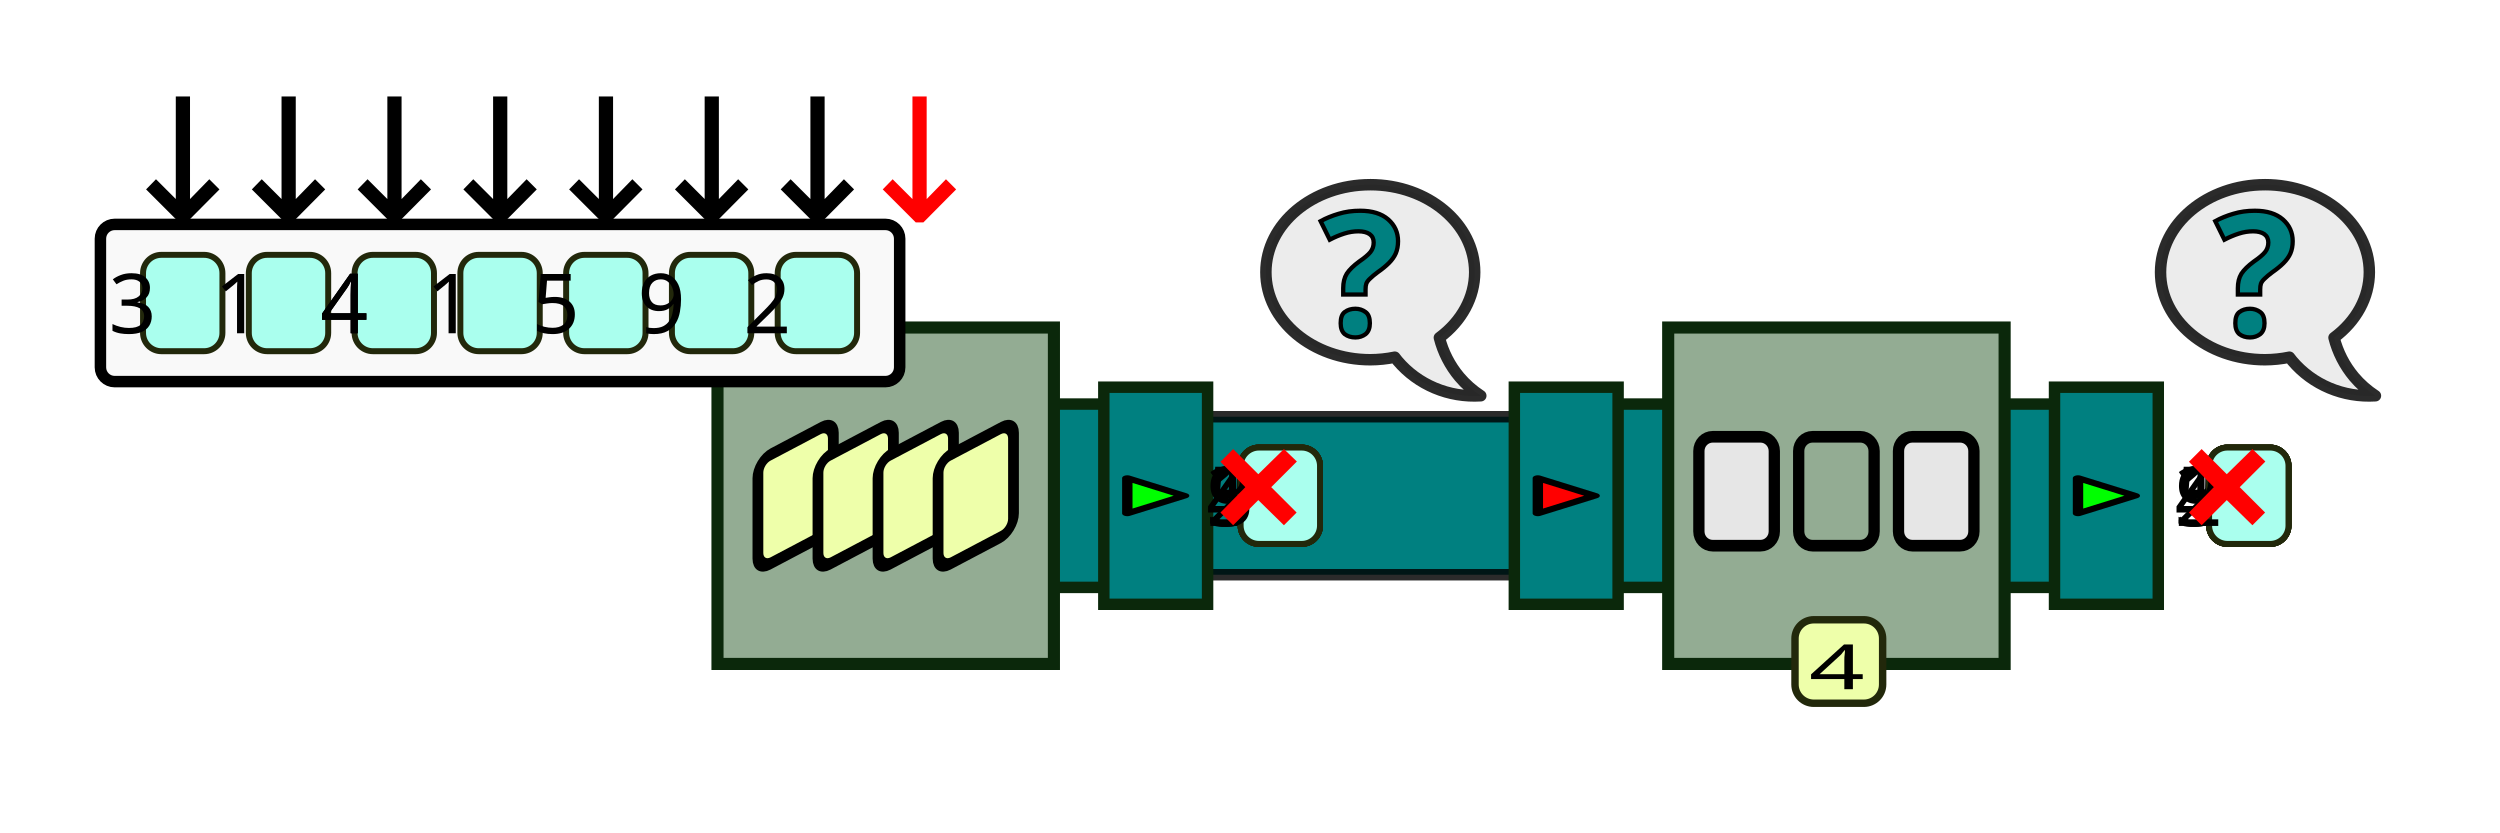
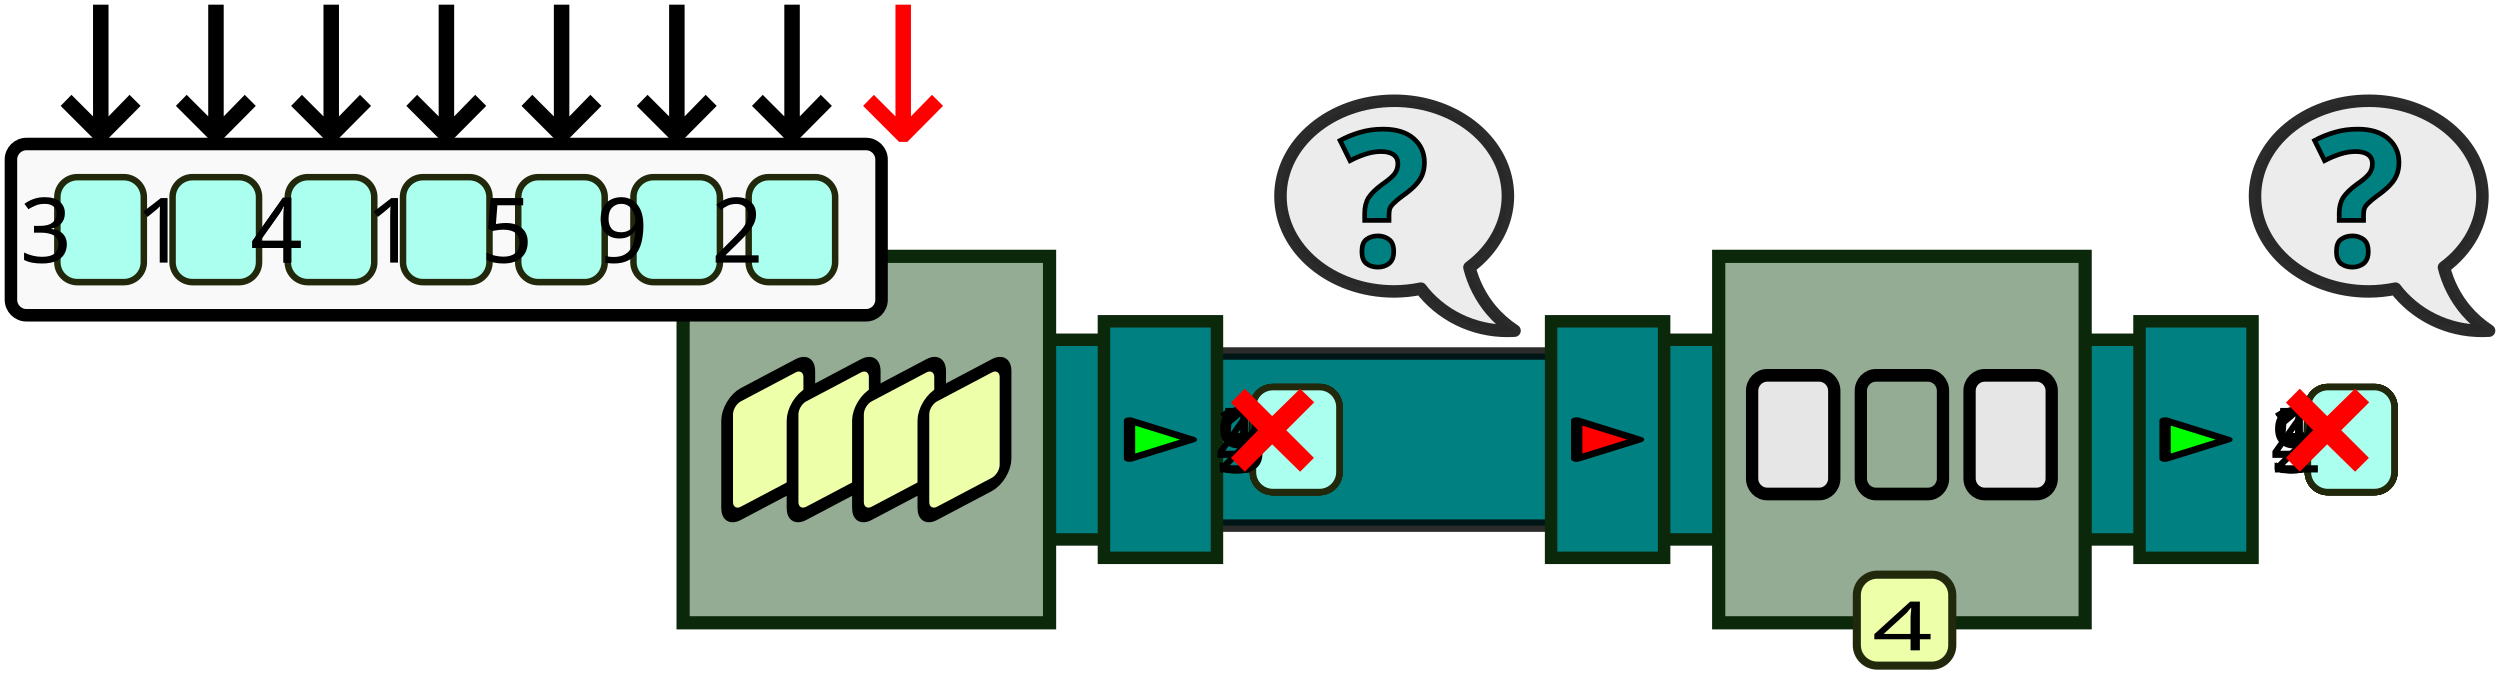
- <svg xmlns="http://www.w3.org/2000/svg" width="581.484" height="193.586" viewBox="0 0 153.851 51.22" version="1.1" id="svg1133">
+ <svg xmlns="http://www.w3.org/2000/svg" width="533.822" height="143.992" viewBox="0 0 141.24 38.098" version="1.1" id="svg1133">
  <defs id="defs1127" />
-   <g id="layer2" transform="translate(-4.463446,-5.207454)">
+   <g id="layer2" transform="translate(-10.0257,-10.88111)">
    <text xml:space="preserve" style="font-style:normal;font-weight:normal;font-size:3.693px;line-height:1.25;font-family:sans-serif;letter-spacing:0px;word-spacing:0px;fill:#000000;fill-opacity:1;stroke:none;stroke-width:0.265" x="162.525" y="8.779" id="text7358">
      <tspan id="tspan7356" x="162.525" y="8.779" style="stroke-width:0.265">BG,Arrow0</tspan>
      <tspan x="162.525" y="13.396" style="stroke-width:0.265" id="tspan7360">+Pull0</tspan>
      <tspan x="162.525" y="18.012" style="stroke-width:0.265" id="tspan7387">+Pull1</tspan>
      <tspan x="162.525" y="22.629" style="stroke-width:0.265" id="tspan7627">BG,Pull0,Pull1,Arrow1,V03</tspan>
      <tspan x="162.525" y="27.245" style="stroke-width:0.265" id="tspan7640">BG,Arrow1,V13</tspan>
      <tspan x="162.525" y="31.862" style="stroke-width:0.265" id="tspan7789">BG,Arrow1</tspan>
      <tspan x="162.525" y="36.478" style="stroke-width:0.265" id="tspan7791">+Pull0</tspan>
      <tspan x="162.525" y="41.095" style="stroke-width:0.265" id="tspan7793">+Pull1</tspan>
      <tspan x="162.525" y="45.712" style="stroke-width:0.265" id="tspan7797">BG,Pull0,Pull1,Arrow2,V01</tspan>
      <tspan x="162.525" y="50.328" style="stroke-width:0.265" id="tspan7799">BG,Pull0,Arrow2</tspan>
      <tspan x="162.525" y="54.945" style="stroke-width:0.265" id="tspan7801">+Pull1</tspan>
      <tspan x="162.525" y="59.561" style="stroke-width:0.265" id="tspan7803">BG,Pull0,Pull1,Arrow3,V04</tspan>
      <tspan x="162.525" y="64.178" style="stroke-width:0.265" id="tspan7986">BG,Pull0,Arrow3</tspan>
      <tspan x="162.525" y="68.794" style="stroke-width:0.265" id="tspan7988">+Pull1</tspan>
      <tspan x="162.525" y="73.411" style="stroke-width:0.265" id="tspan7992">BG,Pull0,Pull1,Arrow4,V01</tspan>
      <tspan x="162.525" y="78.027" style="stroke-width:0.265" id="tspan7994">BG,Pull0,Arrow4</tspan>
      <tspan x="162.525" y="82.644" style="stroke-width:0.265" id="tspan8423">+Pull1</tspan>
      <tspan x="162.525" y="87.26" style="stroke-width:0.265" id="tspan8427">BG,Pull0,Pull1,Arrow5,V05</tspan>
      <tspan x="162.525" y="91.877" style="stroke-width:0.265" id="tspan7996">BG,Arrow5,V15</tspan>
      <tspan x="162.525" y="96.494" style="stroke-width:0.265" id="tspan7851">BG,Arrow5</tspan>
      <tspan x="162.525" y="101.11" style="stroke-width:0.265" id="tspan8411">+Pull0</tspan>
      <tspan x="162.525" y="105.727" style="stroke-width:0.265" id="tspan8413">+Pull1</tspan>
      <tspan x="162.525" y="110.343" style="stroke-width:0.265" id="tspan8415">BG,Pull0,Pull1,Arrow6,V09</tspan>
      <tspan x="162.525" y="114.96" style="stroke-width:0.265" id="tspan8417">BG,Pull0,Arrow6</tspan>
      <tspan x="162.525" y="119.576" style="stroke-width:0.265" id="tspan8419">+Pull1</tspan>
      <tspan x="162.525" y="124.193" style="stroke-width:0.265" id="tspan8437">BG,Pull0,Pull1,Arrow7,V02</tspan>
      <tspan x="162.525" y="128.809" style="stroke-width:0.265" id="tspan8439">BG,Pull0,Arrow7</tspan>
      <tspan x="162.525" y="133.426" style="stroke-width:0.265" id="tspan8441">+Pull1</tspan>
      <tspan x="162.525" y="138.043" style="stroke-width:0.265" id="tspan8443">BG,Pull0,Pull1,Arrow7,V0X</tspan>
      <tspan x="162.525" y="142.659" style="stroke-width:0.265" id="tspan8445">BG,Arrow7,V1X</tspan>
      <tspan x="162.525" y="147.276" style="stroke-width:0.265" id="tspan8421" />
    </text>
  </g>
-   <g id="g7650" style="display:inline" transform="translate(-4.463446,-5.207454)">
+   <g id="g7650" style="display:inline" transform="translate(-10.0257,-10.88111)">
    <g transform="matrix(0.2822222,0,0,0.2822222,50.02945,-332.4962)" id="g7648">
      <rect y="1294.182" x="320.256" height="21.011" width="17.311" id="rect7642" style="fill:#aaffee;fill-opacity:1;stroke:#22280b;stroke-width:1.3;stroke-miterlimit:4;stroke-dasharray:none;stroke-dashoffset:0;stroke-opacity:1" ry="3.993" />
      <text transform="scale(1.003881,0.9961336)" xml:space="preserve" style="font-style:normal;font-weight:normal;line-height:0%;font-family:sans-serif;letter-spacing:0px;word-spacing:0px;fill:#000000;fill-opacity:1;stroke:none;stroke-width:0.709;stroke-miterlimit:4;stroke-dasharray:none" x="327.68" y="1316.371" id="text7646">
        <tspan style="font-style:normal;font-size:18.163px;line-height:1.25;font-family:sans-serif;text-align:center;text-anchor:middle;stroke-width:0.709;stroke-miterlimit:4;stroke-dasharray:none" id="tspan7644" x="327.68" y="1316.371">3</tspan>
      </text>
    </g>
  </g>
-   <g id="g7660" style="display:inline" transform="translate(-4.463446,-5.207454)">
+   <g id="g7660" style="display:inline" transform="translate(-10.0257,-10.88111)">
    <g id="g7658" transform="matrix(0.2822222,0,0,0.2822222,50.02945,-332.4962)">
      <rect ry="3.993" style="fill:#aaffee;fill-opacity:1;stroke:#22280b;stroke-width:1.3;stroke-miterlimit:4;stroke-dasharray:none;stroke-dashoffset:0;stroke-opacity:1" id="rect7652" width="17.311" height="21.011" x="320.256" y="1294.182" />
      <text id="text7656" y="1316.371" x="327.68" style="font-style:normal;font-weight:normal;line-height:0%;font-family:sans-serif;letter-spacing:0px;word-spacing:0px;fill:#000000;fill-opacity:1;stroke:none;stroke-width:0.709;stroke-miterlimit:4;stroke-dasharray:none" xml:space="preserve" transform="scale(1.003881,0.9961336)">
        <tspan y="1316.371" x="327.68" id="tspan7654" style="font-style:normal;font-size:18.163px;line-height:1.25;font-family:sans-serif;text-align:center;text-anchor:middle;stroke-width:0.709;stroke-miterlimit:4;stroke-dasharray:none">1</tspan>
      </text>
    </g>
  </g>
-   <g style="display:inline" id="g7670" transform="translate(-4.463446,-5.207454)">
+   <g style="display:inline" id="g7670" transform="translate(-10.0257,-10.88111)">
    <g transform="matrix(0.2822222,0,0,0.2822222,50.02945,-332.4962)" id="g7668">
      <rect y="1294.182" x="320.256" height="21.011" width="17.311" id="rect7662" style="fill:#aaffee;fill-opacity:1;stroke:#22280b;stroke-width:1.3;stroke-miterlimit:4;stroke-dasharray:none;stroke-dashoffset:0;stroke-opacity:1" ry="3.993" />
      <text transform="scale(1.003881,0.9961336)" xml:space="preserve" style="font-style:normal;font-weight:normal;line-height:0%;font-family:sans-serif;letter-spacing:0px;word-spacing:0px;fill:#000000;fill-opacity:1;stroke:none;stroke-width:0.709;stroke-miterlimit:4;stroke-dasharray:none" x="327.68" y="1316.371" id="text7666">
        <tspan style="font-style:normal;font-size:18.163px;line-height:1.25;font-family:sans-serif;text-align:center;text-anchor:middle;stroke-width:0.709;stroke-miterlimit:4;stroke-dasharray:none" id="tspan7664" x="327.68" y="1316.371">4</tspan>
      </text>
    </g>
  </g>
-   <g id="g7680" style="display:inline" transform="translate(-4.463446,-5.207454)">
+   <g id="g7680" style="display:inline" transform="translate(-10.0257,-10.88111)">
    <g id="g7678" transform="matrix(0.2822222,0,0,0.2822222,50.02945,-332.4962)">
      <rect ry="3.993" style="fill:#aaffee;fill-opacity:1;stroke:#22280b;stroke-width:1.3;stroke-miterlimit:4;stroke-dasharray:none;stroke-dashoffset:0;stroke-opacity:1" id="rect7672" width="17.311" height="21.011" x="320.256" y="1294.182" />
      <text id="text7676" y="1316.371" x="327.68" style="font-style:normal;font-weight:normal;line-height:0%;font-family:sans-serif;letter-spacing:0px;word-spacing:0px;fill:#000000;fill-opacity:1;stroke:none;stroke-width:0.709;stroke-miterlimit:4;stroke-dasharray:none" xml:space="preserve" transform="scale(1.003881,0.9961336)">
        <tspan y="1316.371" x="327.68" id="tspan7674" style="font-style:normal;font-size:18.163px;line-height:1.25;font-family:sans-serif;text-align:center;text-anchor:middle;stroke-width:0.709;stroke-miterlimit:4;stroke-dasharray:none">5</tspan>
      </text>
    </g>
  </g>
-   <g style="display:inline" id="g7690" transform="translate(-4.463446,-5.207454)">
+   <g style="display:inline" id="g7690" transform="translate(-10.0257,-10.88111)">
    <g transform="matrix(0.2822222,0,0,0.2822222,50.02945,-332.4962)" id="g7688">
      <rect y="1294.182" x="320.256" height="21.011" width="17.311" id="rect7682" style="fill:#aaffee;fill-opacity:1;stroke:#22280b;stroke-width:1.3;stroke-miterlimit:4;stroke-dasharray:none;stroke-dashoffset:0;stroke-opacity:1" ry="3.993" />
      <text transform="scale(1.003881,0.9961336)" xml:space="preserve" style="font-style:normal;font-weight:normal;line-height:0%;font-family:sans-serif;letter-spacing:0px;word-spacing:0px;fill:#000000;fill-opacity:1;stroke:none;stroke-width:0.709;stroke-miterlimit:4;stroke-dasharray:none" x="327.68" y="1316.371" id="text7686">
        <tspan style="font-style:normal;font-size:18.163px;line-height:1.25;font-family:sans-serif;text-align:center;text-anchor:middle;stroke-width:0.709;stroke-miterlimit:4;stroke-dasharray:none" id="tspan7684" x="327.68" y="1316.371">9</tspan>
      </text>
    </g>
  </g>
-   <g id="g7700" style="display:inline" transform="translate(-4.463446,-5.207454)">
+   <g id="g7700" style="display:inline" transform="translate(-10.0257,-10.88111)">
    <g id="g7698" transform="matrix(0.2822222,0,0,0.2822222,50.02945,-332.4962)">
      <rect ry="3.993" style="fill:#aaffee;fill-opacity:1;stroke:#22280b;stroke-width:1.3;stroke-miterlimit:4;stroke-dasharray:none;stroke-dashoffset:0;stroke-opacity:1" id="rect7692" width="17.311" height="21.011" x="320.256" y="1294.182" />
      <text id="text7696" y="1316.371" x="327.68" style="font-style:normal;font-weight:normal;line-height:0%;font-family:sans-serif;letter-spacing:0px;word-spacing:0px;fill:#000000;fill-opacity:1;stroke:none;stroke-width:0.709;stroke-miterlimit:4;stroke-dasharray:none" xml:space="preserve" transform="scale(1.003881,0.9961336)">
        <tspan y="1316.371" x="327.68" id="tspan7694" style="font-style:normal;font-size:18.163px;line-height:1.25;font-family:sans-serif;text-align:center;text-anchor:middle;stroke-width:0.709;stroke-miterlimit:4;stroke-dasharray:none">2</tspan>
      </text>
    </g>
  </g>
-   <g transform="translate(-4.463446,-5.207454)" style="display:inline" id="g7924">
+   <g transform="translate(-10.0257,-10.88111)" style="display:inline" id="g7924">
    <text xml:space="preserve" style="font-style:normal;font-weight:normal;font-size:10.583px;line-height:1.25;font-family:sans-serif;letter-spacing:0px;word-spacing:0px;display:inline;fill:#ff0000;fill-opacity:1;stroke:none;stroke-width:0.265" x="138.499" y="38.921" id="text7894-0">
      <tspan id="tspan7892-2" x="138.499" y="38.921" style="font-weight:bold;fill:#ff0000;stroke-width:0.265">×</tspan>
    </text>
  </g>
-   <g id="layer12" style="display:inline" transform="translate(-4.463446,-5.207454)">
+   <g id="layer12" style="display:inline" transform="translate(-10.0257,-10.88111)">
    <text xml:space="preserve" style="font-style:normal;font-weight:normal;font-size:10.583px;line-height:1.25;font-family:sans-serif;letter-spacing:0px;word-spacing:0px;fill:#000000;fill-opacity:1;stroke:none;stroke-width:0.265" x="50.337" y="18.861" id="text7303-36">
      <tspan id="tspan7301-0" x="50.337" y="18.861" style="stroke-width:0.265">↓</tspan>
    </text>
  </g>
-   <g id="layer15">
+   <g id="layer15" transform="translate(-5.562252,-5.673656)">
    <text xml:space="preserve" style="font-style:normal;font-weight:normal;font-size:10.583px;line-height:1.25;font-family:sans-serif;letter-spacing:0px;word-spacing:0px;display:inline;fill:#ff0000;fill-opacity:1;stroke:none;stroke-width:0.265" x="52.154" y="13.654" id="text7303-36-8">
      <tspan id="tspan7301-0-7" x="52.154" y="13.654" style="fill:#ff0000;stroke-width:0.265">↓</tspan>
    </text>
  </g>
-   <g id="layer10" style="display:inline" transform="translate(-4.463446,-5.207454)">
+   <g id="layer10" style="display:inline" transform="translate(-10.0257,-10.88111)">
    <text xml:space="preserve" style="font-style:normal;font-weight:normal;font-size:10.583px;line-height:1.25;font-family:sans-serif;letter-spacing:0px;word-spacing:0px;fill:#000000;fill-opacity:1;stroke:none;stroke-width:0.265" x="43.827" y="18.861" id="text7303-0">
      <tspan id="tspan7301-9" x="43.827" y="18.861" style="stroke-width:0.265">↓</tspan>
    </text>
  </g>
-   <g id="layer6" style="display:inline" transform="translate(-4.463446,-5.207454)">
+   <g id="layer6" style="display:inline" transform="translate(-10.0257,-10.88111)">
    <text xml:space="preserve" style="font-style:normal;font-weight:normal;font-size:10.583px;line-height:1.25;font-family:sans-serif;letter-spacing:0px;word-spacing:0px;fill:#000000;fill-opacity:1;stroke:none;stroke-width:0.265" x="17.789" y="18.861" id="text7303-3">
      <tspan id="tspan7301-5" x="17.789" y="18.861" style="stroke-width:0.265">↓</tspan>
    </text>
  </g>
-   <g id="layer7" style="display:inline" transform="translate(-4.463446,-5.207454)">
+   <g id="layer7" style="display:inline" transform="translate(-10.0257,-10.88111)">
    <text xml:space="preserve" style="font-style:normal;font-weight:normal;font-size:10.583px;line-height:1.25;font-family:sans-serif;letter-spacing:0px;word-spacing:0px;fill:#000000;fill-opacity:1;stroke:none;stroke-width:0.265" x="24.299" y="18.861" id="text7303-6">
      <tspan id="tspan7301-2" x="24.299" y="18.861" style="stroke-width:0.265">↓</tspan>
    </text>
  </g>
-   <g id="layer8" style="display:inline" transform="translate(-4.463446,-5.207454)">
+   <g id="layer8" style="display:inline" transform="translate(-10.0257,-10.88111)">
    <text xml:space="preserve" style="font-style:normal;font-weight:normal;font-size:10.583px;line-height:1.25;font-family:sans-serif;letter-spacing:0px;word-spacing:0px;fill:#000000;fill-opacity:1;stroke:none;stroke-width:0.265" x="30.808" y="18.861" id="text7303-9">
      <tspan id="tspan7301-1" x="30.808" y="18.861" style="stroke-width:0.265">↓</tspan>
    </text>
  </g>
-   <g id="layer5" style="display:inline" transform="translate(-4.463446,-5.207454)">
+   <g id="layer5" style="display:inline" transform="translate(-10.0257,-10.88111)">
    <text xml:space="preserve" style="font-style:normal;font-weight:normal;font-size:10.583px;line-height:1.25;font-family:sans-serif;letter-spacing:0px;word-spacing:0px;fill:#000000;fill-opacity:1;stroke:none;stroke-width:0.265" x="11.28" y="18.861" id="text7303">
      <tspan id="tspan7301" x="11.28" y="18.861" style="stroke-width:0.265">↓</tspan>
    </text>
  </g>
-   <g id="layer9" style="display:inline" transform="translate(-4.463446,-5.207454)">
+   <g id="layer9" style="display:inline" transform="translate(-10.0257,-10.88111)">
    <text xml:space="preserve" style="font-style:normal;font-weight:normal;font-size:10.583px;line-height:1.25;font-family:sans-serif;letter-spacing:0px;word-spacing:0px;fill:#000000;fill-opacity:1;stroke:none;stroke-width:0.265" x="37.318" y="18.861" id="text7303-2">
      <tspan id="tspan7301-7" x="37.318" y="18.861" style="stroke-width:0.265">↓</tspan>
    </text>
  </g>
-   <g id="layer1" transform="translate(-4.463446,-111.7074)">
+   <g id="layer1" transform="translate(-10.0257,-117.3811)">
    <rect style="opacity:1;fill:#008080;fill-opacity:1;stroke:#000000;stroke-width:0.706;stroke-linejoin:round;stroke-miterlimit:4;stroke-dasharray:none;stroke-dashoffset:0;stroke-opacity:0.832" id="rect7299" width="53.669" height="9.724" x="74.747" y="137.353" rx="1.795" ry="0.815" />
    <g id="g17450" transform="matrix(0.2822222,0,0,0.2822222,83.81724,-57.41387)" style="display:inline;fill:#008080;fill-opacity:1">
      <rect style="color:#000000;display:inline;overflow:visible;visibility:visible;fill:#008080;fill-opacity:1;fill-rule:nonzero;stroke:#0b280b;stroke-width:2.496;stroke-miterlimit:4;stroke-dasharray:none;stroke-dashoffset:0;marker:none;enable-background:accumulate" id="rect17452" width="39.971" height="77.252" x="687.362" y="-140.576" transform="rotate(90)" />
      <rect y="-71.664" x="683.676" height="22.627" width="47.344" id="rect17454" style="color:#000000;display:inline;overflow:visible;visibility:visible;fill:#008080;fill-opacity:1;fill-rule:nonzero;stroke:#0b280b;stroke-width:2.496;stroke-miterlimit:4;stroke-dasharray:none;stroke-dashoffset:0;marker:none;enable-background:accumulate" transform="rotate(90)" />
    </g>
    <g id="g17456" transform="matrix(0.2822222,0,0,0.2822222,83.81724,-57.41387)" style="display:inline;fill:#008080;fill-opacity:1">
      <rect transform="matrix(0,1,1,0,0,0)" y="97.915" x="687.362" height="77.252" width="39.971" id="rect17458" style="color:#000000;display:inline;overflow:visible;visibility:visible;fill:#008080;fill-opacity:1;fill-rule:nonzero;stroke:#0b280b;stroke-width:2.496;stroke-miterlimit:4;stroke-dasharray:none;stroke-dashoffset:0;marker:none;enable-background:accumulate" />
      <rect transform="matrix(0,1,1,0,0,0)" style="color:#000000;display:inline;overflow:visible;visibility:visible;fill:#008080;fill-opacity:1;fill-rule:nonzero;stroke:#0b280b;stroke-width:2.496;stroke-miterlimit:4;stroke-dasharray:none;stroke-dashoffset:0;marker:none;enable-background:accumulate" id="rect17460" width="47.344" height="22.627" x="683.676" y="166.827" />
    </g>
    <path transform="matrix(0,0.04611835,-0.08565179,0,164.7918,140.6673)" d="m 57.127,378.819 -47.11,0 23.555,-40.799 z" id="path17462" style="display:inline;opacity:1;fill:#00ff00;fill-opacity:1;stroke:#000000;stroke-width:7.472;stroke-linecap:round;stroke-linejoin:round;stroke-miterlimit:4;stroke-dasharray:none;stroke-dashoffset:0;stroke-opacity:1" />
    <path style="display:inline;opacity:1;fill:#ff0000;fill-opacity:1;stroke:#000000;stroke-width:7.472;stroke-linecap:round;stroke-linejoin:round;stroke-miterlimit:4;stroke-dasharray:none;stroke-dashoffset:0;stroke-opacity:1" id="path17464" d="m 57.127,378.819 -47.11,0 23.555,-40.799 z" transform="matrix(0,0.04611835,-0.08565179,0,131.5488,140.6673)" />
    <path style="color:#000000;display:inline;overflow:visible;visibility:visible;fill:#93ac93;fill-opacity:1;fill-rule:nonzero;stroke:#0b280b;stroke-width:0.745;stroke-miterlimit:4;stroke-dasharray:none;stroke-dashoffset:0;marker:none;enable-background:accumulate" d="m 107.125,131.863 v 20.704 h 2.348 16.392 1.964 V 131.863 H 125.865 109.473 Z" id="path17466" />
    <rect y="149.848" x="114.929" height="5.138" width="5.393" id="rect17478" style="fill:#eeffaa;fill-opacity:1;stroke:#22280b;stroke-width:0.457;stroke-miterlimit:4;stroke-dasharray:none;stroke-dashoffset:0;stroke-opacity:1" ry="1.155" />
    <text xml:space="preserve" style="font-style:normal;font-weight:normal;font-size:2.745px;line-height:0%;font-family:sans-serif;letter-spacing:0px;word-spacing:0px;fill:#000000;fill-opacity:1;stroke:none;stroke-width:0.229" x="92.814" y="192.295" id="text17480" transform="scale(1.247684,0.8014852)">
      <tspan style="font-style:normal;font-variant:normal;font-weight:normal;font-stretch:normal;font-size:4.793px;line-height:1.25;font-family:sans-serif;-inkscape-font-specification:sans-serif;stroke-width:0.229" id="tspan17482" x="92.814" y="192.295">4</tspan>
    </text>
    <g transform="matrix(0.1612761,0,0,0.1607164,-31.05656,-86.56122)" style="display:inline;stroke-width:2.5;stroke-miterlimit:4;stroke-dasharray:none" id="g27393">
      <g style="stroke-width:1.83;stroke-miterlimit:4;stroke-dasharray:none" transform="matrix(1.343101,0,0,1.390092,-163.7584,761.157)" id="g27395">
        <rect style="opacity:1;fill:#e6e6e6;fill-opacity:1;stroke:#000000;stroke-width:3.207;stroke-linecap:round;stroke-linejoin:round;stroke-miterlimit:4;stroke-dasharray:none;stroke-dashoffset:0;stroke-opacity:1" id="rect27397" width="21.429" height="30" x="768.571" y="460.219" ry="3.929" />
        <rect ry="3.929" y="460.219" x="796.929" height="30" width="21.429" id="rect27399" style="opacity:1;fill:none;fill-opacity:1;stroke:#000000;stroke-width:3.207;stroke-linecap:round;stroke-linejoin:round;stroke-miterlimit:4;stroke-dasharray:none;stroke-dashoffset:0;stroke-opacity:1" />
        <rect style="opacity:1;fill:#e6e6e6;fill-opacity:1;stroke:#000000;stroke-width:3.207;stroke-linecap:round;stroke-linejoin:round;stroke-miterlimit:4;stroke-dasharray:none;stroke-dashoffset:0;stroke-opacity:1" id="rect27401" width="21.429" height="30" x="825.286" y="460.219" ry="3.929" />
      </g>
    </g>
    <g style="display:inline;fill:#008080;fill-opacity:1" transform="matrix(0.2822222,0,0,0.2822222,25.31057,-57.41387)" id="g1208">
      <rect style="color:#000000;display:inline;overflow:visible;visibility:visible;fill:#008080;fill-opacity:1;fill-rule:nonzero;stroke:#0b280b;stroke-width:2.496;stroke-miterlimit:4;stroke-dasharray:none;stroke-dashoffset:0;marker:none;enable-background:accumulate" id="rect1204" width="39.971" height="77.252" x="687.362" y="97.915" transform="matrix(0,1,1,0,0,0)" />
      <rect y="166.827" x="683.676" height="22.627" width="47.344" id="rect1206" style="color:#000000;display:inline;overflow:visible;visibility:visible;fill:#008080;fill-opacity:1;fill-rule:nonzero;stroke:#0b280b;stroke-width:2.496;stroke-miterlimit:4;stroke-dasharray:none;stroke-dashoffset:0;marker:none;enable-background:accumulate" transform="matrix(0,1,1,0,0,0)" />
    </g>
    <path style="display:inline;opacity:1;fill:#00ff00;fill-opacity:1;stroke:#000000;stroke-width:7.472;stroke-linecap:round;stroke-linejoin:round;stroke-miterlimit:4;stroke-dasharray:none;stroke-dashoffset:0;stroke-opacity:1" id="path1210" d="m 57.127,378.819 -47.11,0 23.555,-40.799 z" transform="matrix(0,0.04611835,-0.08565179,0,106.2851,140.6673)" />
    <path id="path1214" d="m 48.618,131.863 v 20.704 h 2.348 16.392 1.964 v -20.704 h -1.964 -16.392 z" style="color:#000000;display:inline;overflow:visible;visibility:visible;fill:#93ac93;fill-opacity:1;fill-rule:nonzero;stroke:#0b280b;stroke-width:0.745;stroke-miterlimit:4;stroke-dasharray:none;stroke-dashoffset:0;marker:none;enable-background:accumulate" />
    <g style="display:inline" id="g5388" transform="matrix(0.2822222,0,0,0.2822222,-32.65128,-182.5416)">
      <rect transform="matrix(0.8843788,-0.4667699,0,1,0,0)" style="opacity:1;fill:#eeffaa;fill-opacity:1;stroke:#000000;stroke-width:2.658;stroke-linecap:round;stroke-linejoin:round;stroke-miterlimit:4;stroke-dasharray:none;stroke-dashoffset:0;stroke-opacity:1" id="rect27399-1" width="18.597" height="23.748" x="335.576" y="1299.817" ry="3.11" />
      <rect ry="3.11" y="1306.729" x="350.384" height="23.748" width="18.597" id="rect5382" style="opacity:1;fill:#eeffaa;fill-opacity:1;stroke:#000000;stroke-width:2.658;stroke-linecap:round;stroke-linejoin:round;stroke-miterlimit:4;stroke-dasharray:none;stroke-dashoffset:0;stroke-opacity:1" transform="matrix(0.8843788,-0.4667699,0,1,0,0)" />
      <rect transform="matrix(0.8843788,-0.4667699,0,1,0,0)" style="opacity:1;fill:#eeffaa;fill-opacity:1;stroke:#000000;stroke-width:2.658;stroke-linecap:round;stroke-linejoin:round;stroke-miterlimit:4;stroke-dasharray:none;stroke-dashoffset:0;stroke-opacity:1" id="rect5384" width="18.597" height="23.748" x="365.191" y="1313.64" ry="3.11" />
      <rect ry="3.11" y="1320.552" x="379.998" height="23.748" width="18.597" id="rect5386" style="opacity:1;fill:#eeffaa;fill-opacity:1;stroke:#000000;stroke-width:2.658;stroke-linecap:round;stroke-linejoin:round;stroke-miterlimit:4;stroke-dasharray:none;stroke-dashoffset:0;stroke-opacity:1" transform="matrix(0.8843788,-0.4667699,0,1,0,0)" />
    </g>
    <rect style="display:inline;opacity:1;fill:#f9f9f9;fill-opacity:1;stroke:#000000;stroke-width:0.706;stroke-linecap:round;stroke-linejoin:round;stroke-miterlimit:4;stroke-dasharray:none;stroke-dashoffset:0;stroke-opacity:1" id="rect5412" width="49.187" height="9.676" x="10.643" y="125.517" ry="0.878" />
    <g id="g6012" transform="matrix(0.2822222,0,0,0.2822222,-77.11789,-237.8563)">
      <rect ry="3.993" style="fill:#aaffee;fill-opacity:1;stroke:#22280b;stroke-width:1.3;stroke-miterlimit:4;stroke-dasharray:none;stroke-dashoffset:0;stroke-opacity:1" id="rect6003" width="17.311" height="21.011" x="320.256" y="1294.182" />
      <text id="text6005" y="1316.371" x="327.68" style="font-style:normal;font-weight:normal;line-height:0%;font-family:sans-serif;letter-spacing:0px;word-spacing:0px;fill:#000000;fill-opacity:1;stroke:none;stroke-width:0.709;stroke-miterlimit:4;stroke-dasharray:none" xml:space="preserve" transform="scale(1.003881,0.9961336)">
        <tspan y="1316.371" x="327.68" id="tspan6007" style="font-style:normal;font-size:18.163px;line-height:1.25;font-family:sans-serif;text-align:center;text-anchor:middle;stroke-width:0.709;stroke-miterlimit:4;stroke-dasharray:none">3</tspan>
      </text>
    </g>
    <g transform="matrix(0.2822222,0,0,0.2822222,-70.60838,-237.8563)" id="g6017">
      <rect y="1294.182" x="320.256" height="21.011" width="17.311" id="rect6019" style="fill:#aaffee;fill-opacity:1;stroke:#22280b;stroke-width:1.3;stroke-miterlimit:4;stroke-dasharray:none;stroke-dashoffset:0;stroke-opacity:1" ry="3.993" />
      <text transform="scale(1.003881,0.9961336)" xml:space="preserve" style="font-style:normal;font-weight:normal;line-height:0%;font-family:sans-serif;letter-spacing:0px;word-spacing:0px;fill:#000000;fill-opacity:1;stroke:none;stroke-width:0.709;stroke-miterlimit:4;stroke-dasharray:none" x="327.68" y="1316.371" id="text6021">
        <tspan style="font-style:normal;font-size:18.163px;line-height:1.25;font-family:sans-serif;text-align:center;text-anchor:middle;stroke-width:0.709;stroke-miterlimit:4;stroke-dasharray:none" id="tspan6023" x="327.68" y="1316.371">1</tspan>
      </text>
    </g>
    <g id="g6025" transform="matrix(0.2822222,0,0,0.2822222,-64.09889,-237.8563)">
      <rect ry="3.993" style="fill:#aaffee;fill-opacity:1;stroke:#22280b;stroke-width:1.3;stroke-miterlimit:4;stroke-dasharray:none;stroke-dashoffset:0;stroke-opacity:1" id="rect6027" width="17.311" height="21.011" x="320.256" y="1294.182" />
      <text id="text6029" y="1316.371" x="327.68" style="font-style:normal;font-weight:normal;line-height:0%;font-family:sans-serif;letter-spacing:0px;word-spacing:0px;fill:#000000;fill-opacity:1;stroke:none;stroke-width:0.709;stroke-miterlimit:4;stroke-dasharray:none" xml:space="preserve" transform="scale(1.003881,0.9961336)">
        <tspan y="1316.371" x="327.68" id="tspan6031" style="font-style:normal;font-size:18.163px;line-height:1.25;font-family:sans-serif;text-align:center;text-anchor:middle;stroke-width:0.709;stroke-miterlimit:4;stroke-dasharray:none">4</tspan>
      </text>
      <text transform="scale(1.003881,0.9961336)" xml:space="preserve" style="font-style:normal;font-weight:normal;line-height:0%;font-family:sans-serif;letter-spacing:0px;word-spacing:0px;fill:#000000;fill-opacity:1;stroke:none;stroke-width:0.709;stroke-miterlimit:4;stroke-dasharray:none" x="327.68" y="1316.371" id="text6033">
        <tspan style="font-style:normal;font-size:18.163px;line-height:1.25;font-family:sans-serif;text-align:center;text-anchor:middle;stroke-width:0.709;stroke-miterlimit:4;stroke-dasharray:none" id="tspan6035" x="327.68" y="1316.371">4</tspan>
      </text>
    </g>
    <g id="g6037" transform="matrix(0.2822222,0,0,0.2822222,-57.58939,-237.8563)">
      <rect ry="3.993" style="fill:#aaffee;fill-opacity:1;stroke:#22280b;stroke-width:1.3;stroke-miterlimit:4;stroke-dasharray:none;stroke-dashoffset:0;stroke-opacity:1" id="rect6039" width="17.311" height="21.011" x="320.256" y="1294.182" />
      <text id="text6041" y="1316.371" x="327.68" style="font-style:normal;font-weight:normal;line-height:0%;font-family:sans-serif;letter-spacing:0px;word-spacing:0px;fill:#000000;fill-opacity:1;stroke:none;stroke-width:0.709;stroke-miterlimit:4;stroke-dasharray:none" xml:space="preserve" transform="scale(1.003881,0.9961336)">
        <tspan y="1316.371" x="327.68" id="tspan6043" style="font-style:normal;font-size:18.163px;line-height:1.25;font-family:sans-serif;text-align:center;text-anchor:middle;stroke-width:0.709;stroke-miterlimit:4;stroke-dasharray:none">1</tspan>
      </text>
    </g>
    <g transform="matrix(0.2822222,0,0,0.2822222,-51.07989,-237.8563)" id="g6045">
      <rect y="1294.182" x="320.256" height="21.011" width="17.311" id="rect6047" style="fill:#aaffee;fill-opacity:1;stroke:#22280b;stroke-width:1.3;stroke-miterlimit:4;stroke-dasharray:none;stroke-dashoffset:0;stroke-opacity:1" ry="3.993" />
      <text transform="scale(1.003881,0.9961336)" xml:space="preserve" style="font-style:normal;font-weight:normal;line-height:0%;font-family:sans-serif;letter-spacing:0px;word-spacing:0px;fill:#000000;fill-opacity:1;stroke:none;stroke-width:0.709;stroke-miterlimit:4;stroke-dasharray:none" x="327.68" y="1316.371" id="text6049">
        <tspan style="font-style:normal;font-size:18.163px;line-height:1.25;font-family:sans-serif;text-align:center;text-anchor:middle;stroke-width:0.709;stroke-miterlimit:4;stroke-dasharray:none" id="tspan6051" x="327.68" y="1316.371">5</tspan>
      </text>
    </g>
    <g id="g6053" transform="matrix(0.2822222,0,0,0.2822222,-44.57039,-237.8563)">
      <rect ry="3.993" style="fill:#aaffee;fill-opacity:1;stroke:#22280b;stroke-width:1.3;stroke-miterlimit:4;stroke-dasharray:none;stroke-dashoffset:0;stroke-opacity:1" id="rect6055" width="17.311" height="21.011" x="320.256" y="1294.182" />
      <text id="text6057" y="1316.371" x="327.68" style="font-style:normal;font-weight:normal;line-height:0%;font-family:sans-serif;letter-spacing:0px;word-spacing:0px;fill:#000000;fill-opacity:1;stroke:none;stroke-width:0.709;stroke-miterlimit:4;stroke-dasharray:none" xml:space="preserve" transform="scale(1.003881,0.9961336)">
        <tspan y="1316.371" x="327.68" id="tspan6059" style="font-style:normal;font-size:18.163px;line-height:1.25;font-family:sans-serif;text-align:center;text-anchor:middle;stroke-width:0.709;stroke-miterlimit:4;stroke-dasharray:none">9</tspan>
      </text>
    </g>
    <g transform="matrix(0.2822222,0,0,0.2822222,-38.0609,-237.8563)" id="g6061">
      <rect y="1294.182" x="320.256" height="21.011" width="17.311" id="rect6063" style="fill:#aaffee;fill-opacity:1;stroke:#22280b;stroke-width:1.3;stroke-miterlimit:4;stroke-dasharray:none;stroke-dashoffset:0;stroke-opacity:1" ry="3.993" />
      <text transform="scale(1.003881,0.9961336)" xml:space="preserve" style="font-style:normal;font-weight:normal;line-height:0%;font-family:sans-serif;letter-spacing:0px;word-spacing:0px;fill:#000000;fill-opacity:1;stroke:none;stroke-width:0.709;stroke-miterlimit:4;stroke-dasharray:none" x="327.68" y="1316.371" id="text6065">
        <tspan style="font-style:normal;font-size:18.163px;line-height:1.25;font-family:sans-serif;text-align:center;text-anchor:middle;stroke-width:0.709;stroke-miterlimit:4;stroke-dasharray:none" id="tspan6067" x="327.68" y="1316.371">2</tspan>
      </text>
    </g>
  </g>
-   <g id="layer3" transform="translate(-4.463446,-5.207454)">
+   <g id="layer3" transform="translate(-10.0257,-10.88111)">
    <g id="g7353" transform="translate(9.260417,-172.8348)">
      <path id="path7341" d="m 134.589,189.409 a 6.426,5.386 0 0 0 -6.425,5.386 6.426,5.386 0 0 0 6.425,5.386 6.426,5.386 0 0 0 1.507,-0.157 6.237,6.426 49.841 0 0 0.173,0.221 6.237,6.426 49.841 0 0 5.119,2.152 6.237,6.426 49.841 0 1 -1.314,-1.16 6.237,6.426 49.841 0 1 -1.234,-2.414 6.426,5.386 0 0 0 2.174,-4.029 6.426,5.386 0 0 0 -6.426,-5.386 z" style="opacity:1;fill:#ececec;fill-opacity:1;stroke:#000000;stroke-width:0.706;stroke-linejoin:round;stroke-miterlimit:4;stroke-dasharray:none;stroke-dashoffset:0;stroke-opacity:0.832" />
      <text id="text7337" y="198.67" x="131.499" style="font-style:normal;font-weight:normal;font-size:10.583px;line-height:1.25;font-family:sans-serif;letter-spacing:0px;word-spacing:0px;fill:#008080;fill-opacity:1;stroke:#000000;stroke-width:0.265" xml:space="preserve">
        <tspan style="font-weight:bold;fill:#008080;stroke:#000000;stroke-width:0.265" y="198.67" x="131.499" id="tspan7335">?</tspan>
      </text>
    </g>
  </g>
-   <g id="layer4" transform="translate(-4.463446,-5.207454)">
+   <g id="layer4" transform="translate(-10.0257,-10.88111)">
    <g id="g7353-3" transform="translate(-45.79711,-172.8348)">
      <path id="path7341-6" d="m 134.589,189.409 a 6.426,5.386 0 0 0 -6.425,5.386 6.426,5.386 0 0 0 6.425,5.386 6.426,5.386 0 0 0 1.507,-0.157 6.237,6.426 49.841 0 0 0.173,0.221 6.237,6.426 49.841 0 0 5.119,2.152 6.237,6.426 49.841 0 1 -1.314,-1.16 6.237,6.426 49.841 0 1 -1.234,-2.414 6.426,5.386 0 0 0 2.174,-4.029 6.426,5.386 0 0 0 -6.426,-5.386 z" style="opacity:1;fill:#ececec;fill-opacity:1;stroke:#000000;stroke-width:0.706;stroke-linejoin:round;stroke-miterlimit:4;stroke-dasharray:none;stroke-dashoffset:0;stroke-opacity:0.832" />
      <text id="text7337-7" y="198.67" x="131.499" style="font-style:normal;font-weight:normal;font-size:10.583px;line-height:1.25;font-family:sans-serif;letter-spacing:0px;word-spacing:0px;fill:#008080;fill-opacity:1;stroke:#000000;stroke-width:0.265" xml:space="preserve">
        <tspan style="font-weight:bold;fill:#008080;stroke:#000000;stroke-width:0.265" y="198.67" x="131.499" id="tspan7335-5">?</tspan>
      </text>
    </g>
  </g>
-   <g style="display:inline" id="g7596" transform="translate(-4.463446,-5.207454)">
+   <g style="display:inline" id="g7596" transform="translate(-10.0257,-10.88111)">
    <g transform="matrix(0.2822222,0,0,0.2822222,-9.571652,-332.4962)" id="g7594">
      <rect y="1294.182" x="320.256" height="21.011" width="17.311" id="rect7588" style="fill:#aaffee;fill-opacity:1;stroke:#22280b;stroke-width:1.3;stroke-miterlimit:4;stroke-dasharray:none;stroke-dashoffset:0;stroke-opacity:1" ry="3.993" />
      <text transform="scale(1.003881,0.9961336)" xml:space="preserve" style="font-style:normal;font-weight:normal;line-height:0%;font-family:sans-serif;letter-spacing:0px;word-spacing:0px;fill:#000000;fill-opacity:1;stroke:none;stroke-width:0.709;stroke-miterlimit:4;stroke-dasharray:none" x="327.68" y="1316.371" id="text7592">
        <tspan style="font-style:normal;font-size:18.163px;line-height:1.25;font-family:sans-serif;text-align:center;text-anchor:middle;stroke-width:0.709;stroke-miterlimit:4;stroke-dasharray:none" id="tspan7590" x="327.68" y="1316.371">2</tspan>
      </text>
    </g>
  </g>
-   <g id="g7586" style="display:inline" transform="translate(-4.463446,-5.207454)">
+   <g id="g7586" style="display:inline" transform="translate(-10.0257,-10.88111)">
    <g id="g7584" transform="matrix(0.2822222,0,0,0.2822222,-9.571652,-332.4962)">
      <rect ry="3.993" style="fill:#aaffee;fill-opacity:1;stroke:#22280b;stroke-width:1.3;stroke-miterlimit:4;stroke-dasharray:none;stroke-dashoffset:0;stroke-opacity:1" id="rect7578" width="17.311" height="21.011" x="320.256" y="1294.182" />
      <text id="text7582" y="1316.371" x="327.68" style="font-style:normal;font-weight:normal;line-height:0%;font-family:sans-serif;letter-spacing:0px;word-spacing:0px;fill:#000000;fill-opacity:1;stroke:none;stroke-width:0.709;stroke-miterlimit:4;stroke-dasharray:none" xml:space="preserve" transform="scale(1.003881,0.9961336)">
        <tspan y="1316.371" x="327.68" id="tspan7580" style="font-style:normal;font-size:18.163px;line-height:1.25;font-family:sans-serif;text-align:center;text-anchor:middle;stroke-width:0.709;stroke-miterlimit:4;stroke-dasharray:none">9</tspan>
      </text>
    </g>
  </g>
-   <g style="display:inline" id="g7576" transform="translate(-4.463446,-5.207454)">
+   <g style="display:inline" id="g7576" transform="translate(-10.0257,-10.88111)">
    <g transform="matrix(0.2822222,0,0,0.2822222,-9.571652,-332.4962)" id="g7574">
      <rect y="1294.182" x="320.256" height="21.011" width="17.311" id="rect7568" style="fill:#aaffee;fill-opacity:1;stroke:#22280b;stroke-width:1.3;stroke-miterlimit:4;stroke-dasharray:none;stroke-dashoffset:0;stroke-opacity:1" ry="3.993" />
      <text transform="scale(1.003881,0.9961336)" xml:space="preserve" style="font-style:normal;font-weight:normal;line-height:0%;font-family:sans-serif;letter-spacing:0px;word-spacing:0px;fill:#000000;fill-opacity:1;stroke:none;stroke-width:0.709;stroke-miterlimit:4;stroke-dasharray:none" x="327.68" y="1316.371" id="text7572">
        <tspan style="font-style:normal;font-size:18.163px;line-height:1.25;font-family:sans-serif;text-align:center;text-anchor:middle;stroke-width:0.709;stroke-miterlimit:4;stroke-dasharray:none" id="tspan7570" x="327.68" y="1316.371">5</tspan>
      </text>
    </g>
  </g>
-   <g id="g7566" style="display:inline" transform="translate(-4.463446,-5.207454)">
+   <g id="g7566" style="display:inline" transform="translate(-10.0257,-10.88111)">
    <g id="g7564" transform="matrix(0.2822222,0,0,0.2822222,-9.571652,-332.4962)">
      <rect ry="3.993" style="fill:#aaffee;fill-opacity:1;stroke:#22280b;stroke-width:1.3;stroke-miterlimit:4;stroke-dasharray:none;stroke-dashoffset:0;stroke-opacity:1" id="rect7558" width="17.311" height="21.011" x="320.256" y="1294.182" />
      <text id="text7562" y="1316.371" x="327.68" style="font-style:normal;font-weight:normal;line-height:0%;font-family:sans-serif;letter-spacing:0px;word-spacing:0px;fill:#000000;fill-opacity:1;stroke:none;stroke-width:0.709;stroke-miterlimit:4;stroke-dasharray:none" xml:space="preserve" transform="scale(1.003881,0.9961336)">
        <tspan y="1316.371" x="327.68" id="tspan7560" style="font-style:normal;font-size:18.163px;line-height:1.25;font-family:sans-serif;text-align:center;text-anchor:middle;stroke-width:0.709;stroke-miterlimit:4;stroke-dasharray:none">4</tspan>
      </text>
    </g>
  </g>
-   <g id="g7556" style="display:inline" transform="translate(-4.463446,-5.207454)">
+   <g id="g7556" style="display:inline" transform="translate(-10.0257,-10.88111)">
    <g transform="matrix(0.2822222,0,0,0.2822222,-9.571652,-332.4962)" id="g7554">
      <rect y="1294.182" x="320.256" height="21.011" width="17.311" id="rect7548" style="fill:#aaffee;fill-opacity:1;stroke:#22280b;stroke-width:1.3;stroke-miterlimit:4;stroke-dasharray:none;stroke-dashoffset:0;stroke-opacity:1" ry="3.993" />
      <text transform="scale(1.003881,0.9961336)" xml:space="preserve" style="font-style:normal;font-weight:normal;line-height:0%;font-family:sans-serif;letter-spacing:0px;word-spacing:0px;fill:#000000;fill-opacity:1;stroke:none;stroke-width:0.709;stroke-miterlimit:4;stroke-dasharray:none" x="327.68" y="1316.371" id="text7552">
        <tspan style="font-style:normal;font-size:18.163px;line-height:1.25;font-family:sans-serif;text-align:center;text-anchor:middle;stroke-width:0.709;stroke-miterlimit:4;stroke-dasharray:none" id="tspan7550" x="327.68" y="1316.371">1</tspan>
      </text>
    </g>
  </g>
-   <g id="layer14" style="display:inline" transform="translate(-4.463446,-5.207454)">
+   <g id="layer14" style="display:inline" transform="translate(-10.0257,-10.88111)">
    <g id="g6012-6" transform="matrix(0.2822222,0,0,0.2822222,-9.571652,-332.4962)">
      <rect ry="3.993" style="fill:#aaffee;fill-opacity:1;stroke:#22280b;stroke-width:1.3;stroke-miterlimit:4;stroke-dasharray:none;stroke-dashoffset:0;stroke-opacity:1" id="rect6003-2" width="17.311" height="21.011" x="320.256" y="1294.182" />
      <text id="text6005-6" y="1316.371" x="327.68" style="font-style:normal;font-weight:normal;line-height:0%;font-family:sans-serif;letter-spacing:0px;word-spacing:0px;fill:#000000;fill-opacity:1;stroke:none;stroke-width:0.709;stroke-miterlimit:4;stroke-dasharray:none" xml:space="preserve" transform="scale(1.003881,0.9961336)">
        <tspan y="1316.371" x="327.68" id="tspan6007-1" style="font-style:normal;font-size:18.163px;line-height:1.25;font-family:sans-serif;text-align:center;text-anchor:middle;stroke-width:0.709;stroke-miterlimit:4;stroke-dasharray:none">3</tspan>
      </text>
    </g>
  </g>
-   <g transform="translate(-4.463446,-5.207454)" id="g7890" style="display:inline">
+   <g transform="translate(-10.0257,-10.88111)" id="g7890" style="display:inline">
    <text xml:space="preserve" style="font-style:normal;font-weight:normal;font-size:10.583px;line-height:1.25;font-family:sans-serif;letter-spacing:0px;word-spacing:0px;fill:#ff0000;fill-opacity:1;stroke:none;stroke-width:0.265" x="78.898" y="38.921" id="text7894">
      <tspan id="tspan7892" x="78.898" y="38.921" style="font-weight:bold;fill:#ff0000;stroke-width:0.265">×</tspan>
    </text>
  </g>
</svg>
